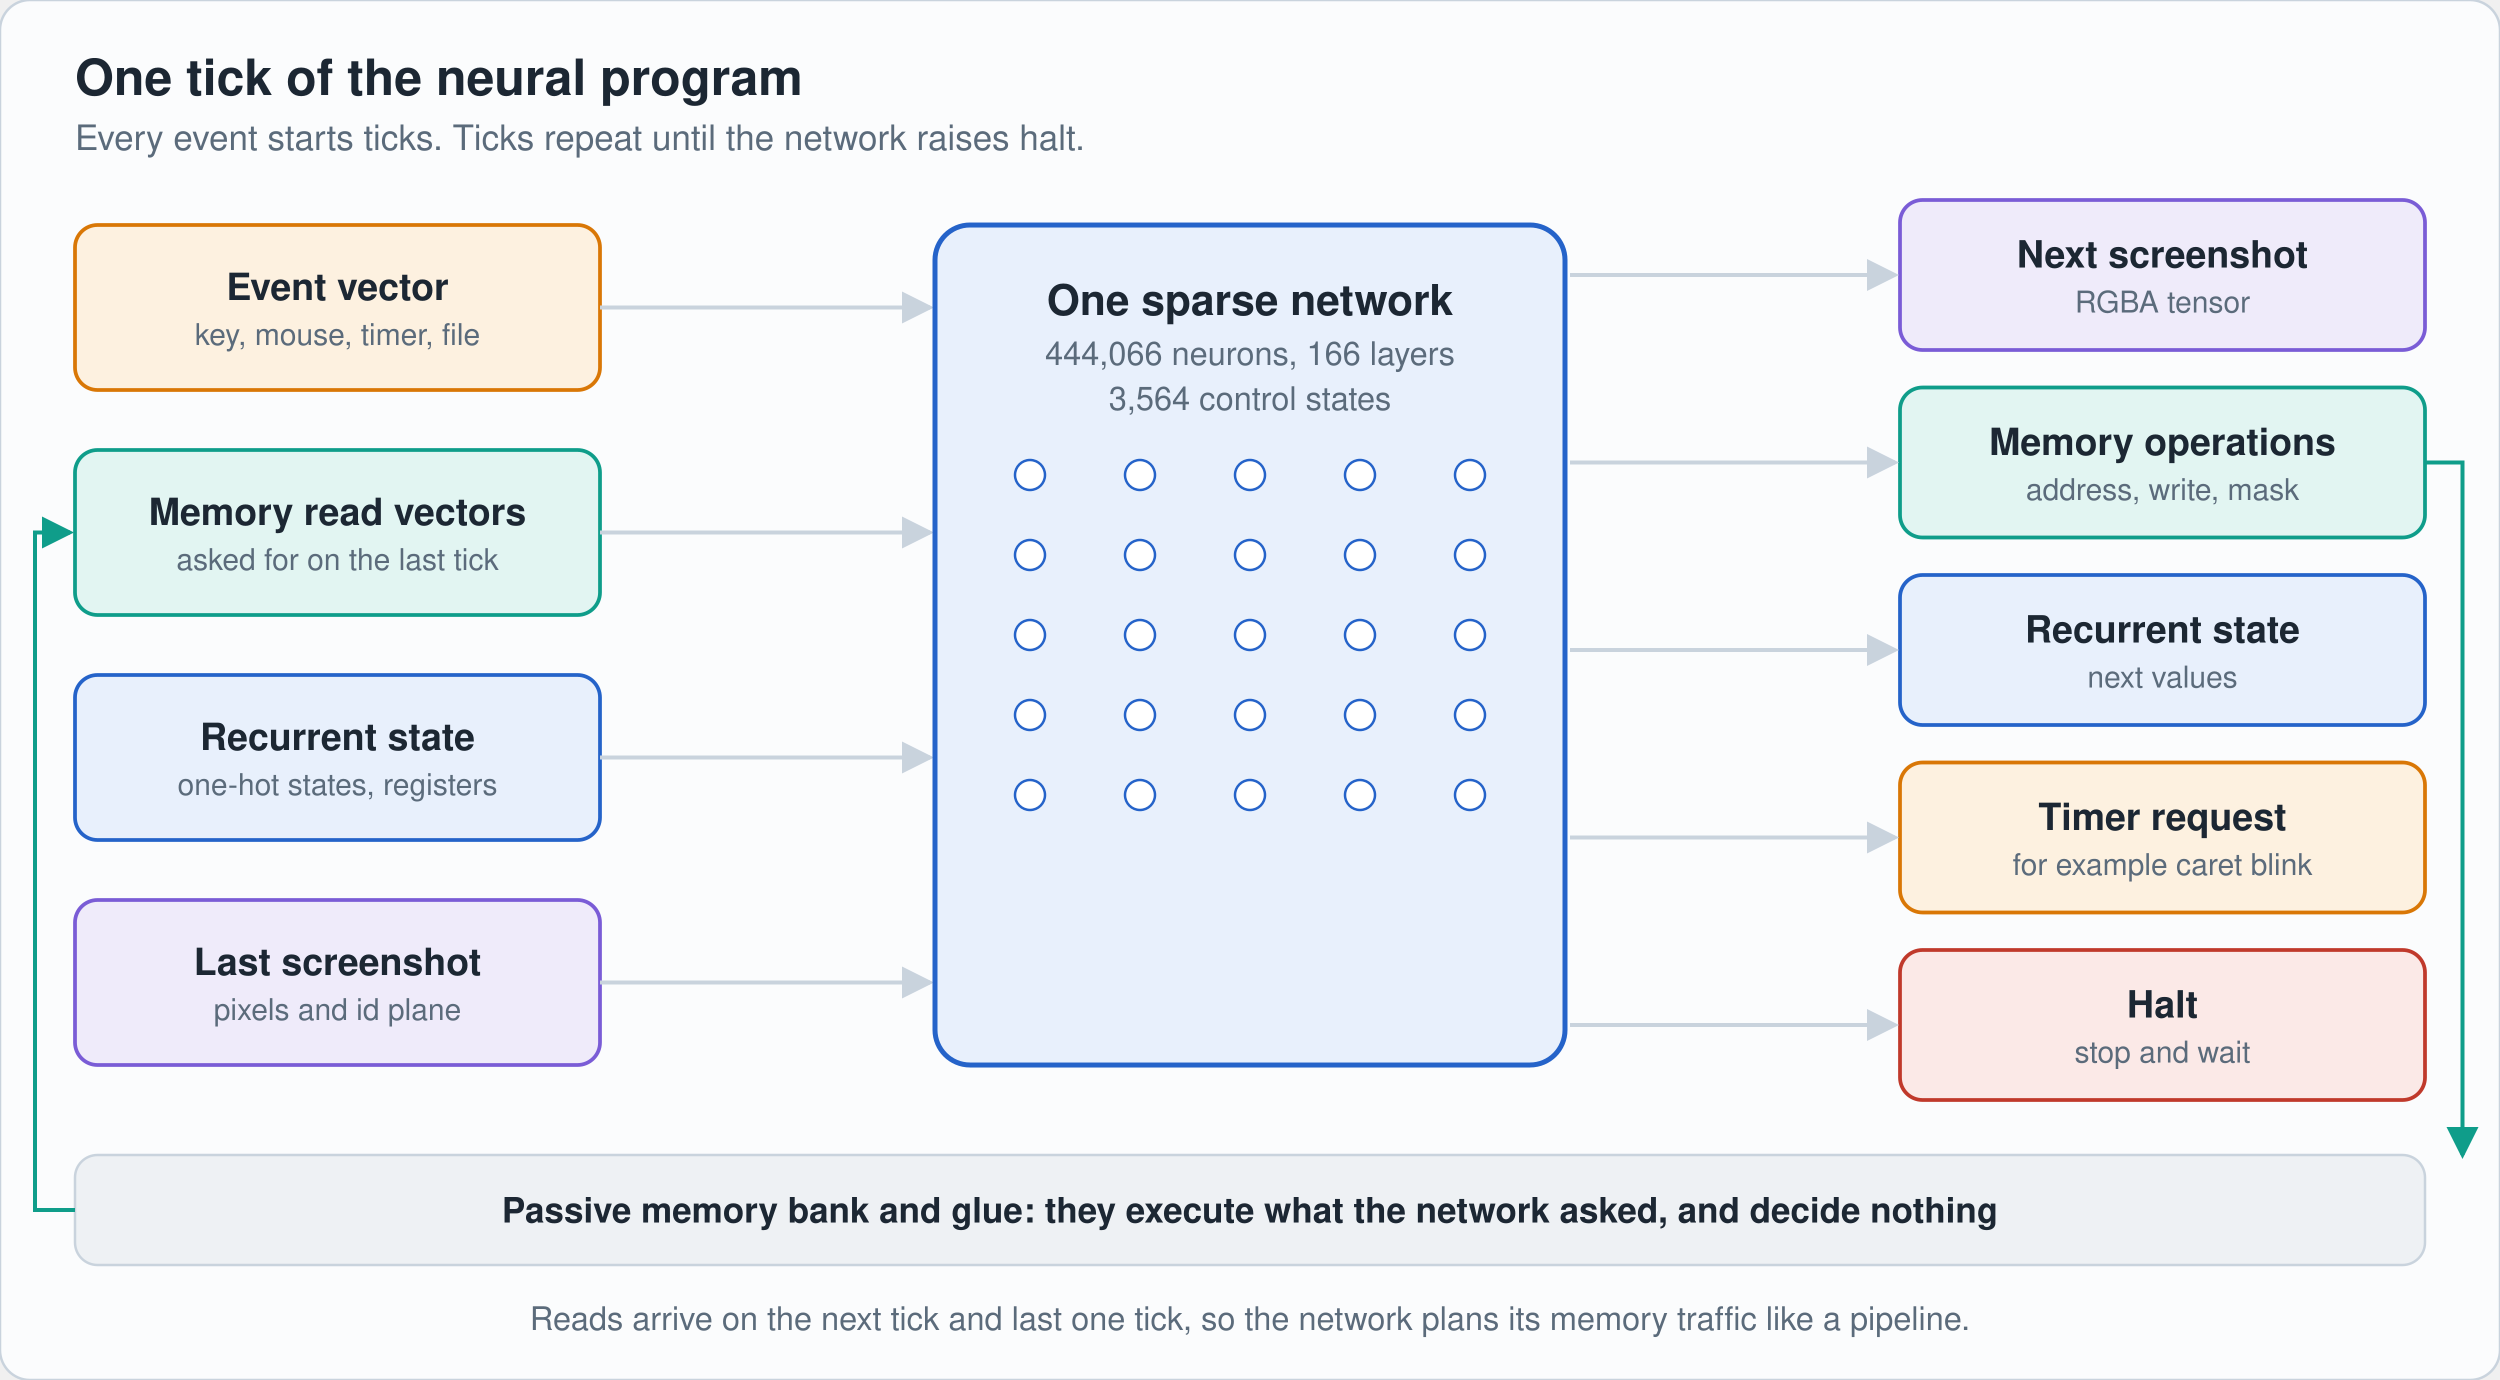
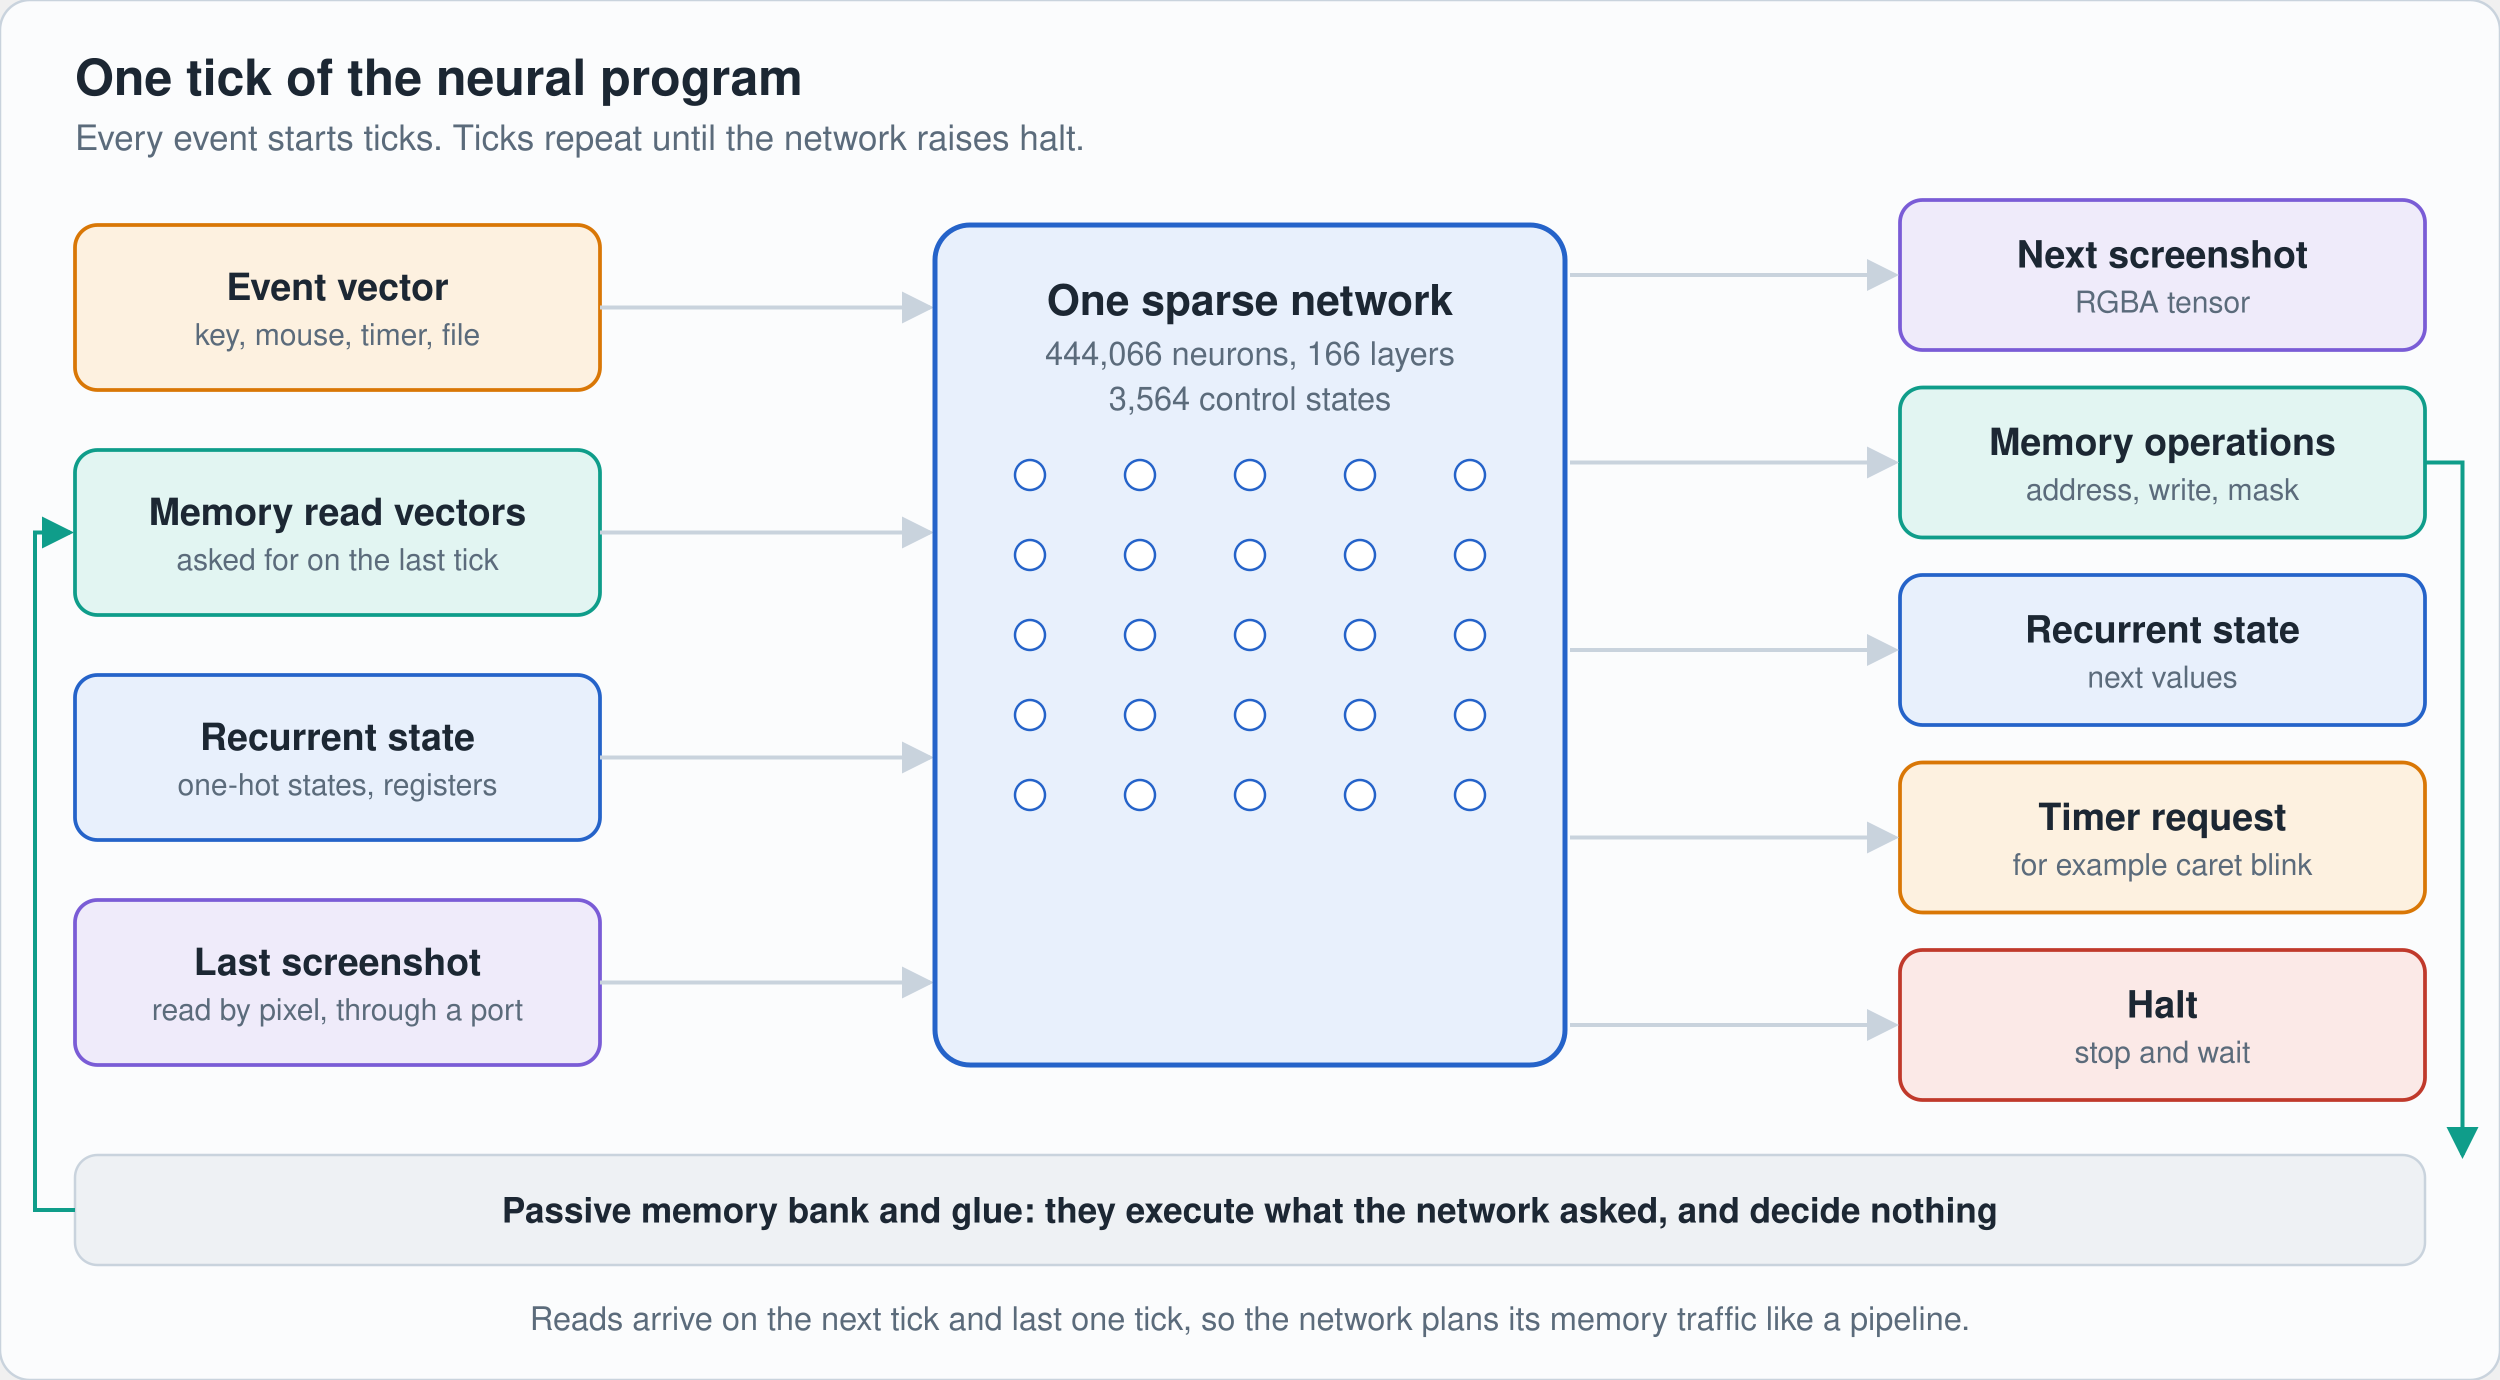
<svg xmlns="http://www.w3.org/2000/svg" viewBox="0 0 1000 552" width="1000" height="552" role="img" aria-label="One tick: event, memory reads, state and last screenshot flow through the network to the next screenshot, memory operations, state, timer and halt" font-family="-apple-system,'Segoe UI',Helvetica,Arial,sans-serif">
  <rect width="1000" height="552" rx="12" fill="#fbfcfd" stroke="#c9d3dd" />
  <defs>
    <marker id="ac9d3dd" markerWidth="8" markerHeight="8" refX="7" refY="4" orient="auto">
      <path d="M0 0L8 4L0 8z" fill="#c9d3dd" />
    </marker>
    <marker id="a0f9d8a" markerWidth="8" markerHeight="8" refX="7" refY="4" orient="auto">
      <path d="M0 0L8 4L0 8z" fill="#0f9d8a" />
    </marker>
    <marker id="a7a5cd6" markerWidth="8" markerHeight="8" refX="7" refY="4" orient="auto">
      <path d="M0 0L8 4L0 8z" fill="#7a5cd6" />
    </marker>
    <marker id="a5b6b7b" markerWidth="8" markerHeight="8" refX="7" refY="4" orient="auto">
      <path d="M0 0L8 4L0 8z" fill="#5b6b7b" />
    </marker>
  </defs>
  <text x="30" y="38" font-size="20" fill="#1c2733" text-anchor="start" font-weight="700">One tick of the neural program</text>
  <text x="30" y="60" font-size="14" fill="#5b6b7b" text-anchor="start" font-weight="400">Every event starts ticks. Ticks repeat until the network raises halt.</text>
  <rect x="30" y="90" width="210" height="66" rx="9" fill="#fdf1e0" stroke="#d97706" stroke-width="1.5" />
  <text x="135.0" y="120.0" font-size="15" fill="#1c2733" text-anchor="middle" font-weight="600">Event vector</text>
  <text x="135.0" y="138.0" font-size="12" fill="#5b6b7b" text-anchor="middle" font-weight="400">key, mouse, timer, file</text>
  <path d="M240 123H372" fill="none" stroke="#c9d3dd" stroke-width="1.6" marker-end="url(#ac9d3dd)" />
  <rect x="30" y="180" width="210" height="66" rx="9" fill="#e2f5f2" stroke="#0f9d8a" stroke-width="1.5" />
  <text x="135.0" y="210.0" font-size="15" fill="#1c2733" text-anchor="middle" font-weight="600">Memory read vectors</text>
  <text x="135.0" y="228.0" font-size="12" fill="#5b6b7b" text-anchor="middle" font-weight="400">asked for on the last tick</text>
  <path d="M240 213H372" fill="none" stroke="#c9d3dd" stroke-width="1.6" marker-end="url(#ac9d3dd)" />
  <rect x="30" y="270" width="210" height="66" rx="9" fill="#e8f0fc" stroke="#2563c9" stroke-width="1.5" />
  <text x="135.0" y="300.0" font-size="15" fill="#1c2733" text-anchor="middle" font-weight="600">Recurrent state</text>
  <text x="135.0" y="318.0" font-size="12" fill="#5b6b7b" text-anchor="middle" font-weight="400">one-hot states, registers</text>
  <path d="M240 303H372" fill="none" stroke="#c9d3dd" stroke-width="1.6" marker-end="url(#ac9d3dd)" />
  <rect x="30" y="360" width="210" height="66" rx="9" fill="#efebfa" stroke="#7a5cd6" stroke-width="1.5" />
  <text x="135.0" y="390.0" font-size="15" fill="#1c2733" text-anchor="middle" font-weight="600">Last screenshot</text>
-   <text x="135.0" y="408.0" font-size="12" fill="#5b6b7b" text-anchor="middle" font-weight="400">pixels and id plane</text>
+   <text x="135.0" y="408.0" font-size="12" fill="#5b6b7b" text-anchor="middle" font-weight="400">read by pixel, through a port</text>
  <path d="M240 393H372" fill="none" stroke="#c9d3dd" stroke-width="1.6" marker-end="url(#ac9d3dd)" />
  <rect x="760" y="80" width="210" height="60" rx="9" fill="#efebfa" stroke="#7a5cd6" stroke-width="1.5" />
  <text x="865.0" y="107.0" font-size="15" fill="#1c2733" text-anchor="middle" font-weight="600">Next screenshot</text>
  <text x="865.0" y="125.0" font-size="12" fill="#5b6b7b" text-anchor="middle" font-weight="400">RGBA tensor</text>
  <path d="M628 110H758" fill="none" stroke="#c9d3dd" stroke-width="1.6" marker-end="url(#ac9d3dd)" />
  <rect x="760" y="155" width="210" height="60" rx="9" fill="#e2f5f2" stroke="#0f9d8a" stroke-width="1.5" />
  <text x="865.0" y="182.0" font-size="15" fill="#1c2733" text-anchor="middle" font-weight="600">Memory operations</text>
  <text x="865.0" y="200.0" font-size="12" fill="#5b6b7b" text-anchor="middle" font-weight="400">address, write, mask</text>
  <path d="M628 185H758" fill="none" stroke="#c9d3dd" stroke-width="1.6" marker-end="url(#ac9d3dd)" />
  <rect x="760" y="230" width="210" height="60" rx="9" fill="#e8f0fc" stroke="#2563c9" stroke-width="1.5" />
  <text x="865.0" y="257.0" font-size="15" fill="#1c2733" text-anchor="middle" font-weight="600">Recurrent state</text>
  <text x="865.0" y="275.0" font-size="12" fill="#5b6b7b" text-anchor="middle" font-weight="400">next values</text>
  <path d="M628 260H758" fill="none" stroke="#c9d3dd" stroke-width="1.6" marker-end="url(#ac9d3dd)" />
  <rect x="760" y="305" width="210" height="60" rx="9" fill="#fdf1e0" stroke="#d97706" stroke-width="1.5" />
  <text x="865.0" y="332.0" font-size="15" fill="#1c2733" text-anchor="middle" font-weight="600">Timer request</text>
  <text x="865.0" y="350.0" font-size="12" fill="#5b6b7b" text-anchor="middle" font-weight="400">for example caret blink</text>
  <path d="M628 335H758" fill="none" stroke="#c9d3dd" stroke-width="1.6" marker-end="url(#ac9d3dd)" />
  <rect x="760" y="380" width="210" height="60" rx="9" fill="#fbe9e7" stroke="#c0392b" stroke-width="1.5" />
  <text x="865.0" y="407.0" font-size="15" fill="#1c2733" text-anchor="middle" font-weight="600">Halt</text>
  <text x="865.0" y="425.0" font-size="12" fill="#5b6b7b" text-anchor="middle" font-weight="400">stop and wait</text>
  <path d="M628 410H758" fill="none" stroke="#c9d3dd" stroke-width="1.6" marker-end="url(#ac9d3dd)" />
  <rect x="374" y="90" width="252" height="336" rx="14" fill="#e8f0fc" stroke="#2563c9" stroke-width="2" />
  <rect x="374" y="90" width="252" height="336" rx="9" fill="#2563c9" opacity="0">
    <animate attributeName="opacity" dur="8s" repeatCount="indefinite" keyTimes="0;0.138;0.231;0.325;1" values="0;0;.28;0;0" />
  </rect>
  <circle cx="412" cy="190" r="6" fill="#ffffff" stroke="#2563c9">
    <animate attributeName="fill" dur="8s" repeatCount="indefinite" keyTimes="0;0.138;0.156;0.181;1" values="#ffffff;#ffffff;#ffffff;#ffffff;#ffffff" />
  </circle>
  <circle cx="412" cy="222" r="6" fill="#ffffff" stroke="#2563c9">
    <animate attributeName="fill" dur="8s" repeatCount="indefinite" keyTimes="0;0.138;0.156;0.181;1" values="#ffffff;#ffffff;#2563c9;#ffffff;#ffffff" />
  </circle>
  <circle cx="412" cy="254" r="6" fill="#ffffff" stroke="#2563c9">
    <animate attributeName="fill" dur="8s" repeatCount="indefinite" keyTimes="0;0.138;0.156;0.181;1" values="#ffffff;#ffffff;#ffffff;#ffffff;#ffffff" />
  </circle>
  <circle cx="412" cy="286" r="6" fill="#ffffff" stroke="#2563c9">
    <animate attributeName="fill" dur="8s" repeatCount="indefinite" keyTimes="0;0.138;0.156;0.181;1" values="#ffffff;#ffffff;#2563c9;#ffffff;#ffffff" />
  </circle>
  <circle cx="412" cy="318" r="6" fill="#ffffff" stroke="#2563c9">
    <animate attributeName="fill" dur="8s" repeatCount="indefinite" keyTimes="0;0.138;0.156;0.181;1" values="#ffffff;#ffffff;#ffffff;#ffffff;#ffffff" />
  </circle>
  <circle cx="456" cy="190" r="6" fill="#ffffff" stroke="#2563c9">
    <animate attributeName="fill" dur="8s" repeatCount="indefinite" keyTimes="0;0.173;0.191;0.216;1" values="#ffffff;#ffffff;#ffffff;#ffffff;#ffffff" />
  </circle>
  <circle cx="456" cy="222" r="6" fill="#ffffff" stroke="#2563c9">
    <animate attributeName="fill" dur="8s" repeatCount="indefinite" keyTimes="0;0.173;0.191;0.216;1" values="#ffffff;#ffffff;#2563c9;#ffffff;#ffffff" />
  </circle>
  <circle cx="456" cy="254" r="6" fill="#ffffff" stroke="#2563c9">
    <animate attributeName="fill" dur="8s" repeatCount="indefinite" keyTimes="0;0.173;0.191;0.216;1" values="#ffffff;#ffffff;#ffffff;#ffffff;#ffffff" />
  </circle>
  <circle cx="456" cy="286" r="6" fill="#ffffff" stroke="#2563c9">
    <animate attributeName="fill" dur="8s" repeatCount="indefinite" keyTimes="0;0.173;0.191;0.216;1" values="#ffffff;#ffffff;#2563c9;#ffffff;#ffffff" />
  </circle>
  <circle cx="456" cy="318" r="6" fill="#ffffff" stroke="#2563c9">
    <animate attributeName="fill" dur="8s" repeatCount="indefinite" keyTimes="0;0.173;0.191;0.216;1" values="#ffffff;#ffffff;#ffffff;#ffffff;#ffffff" />
  </circle>
  <circle cx="500" cy="190" r="6" fill="#ffffff" stroke="#2563c9">
    <animate attributeName="fill" dur="8s" repeatCount="indefinite" keyTimes="0;0.208;0.226;0.251;1" values="#ffffff;#ffffff;#2563c9;#ffffff;#ffffff" />
  </circle>
  <circle cx="500" cy="222" r="6" fill="#ffffff" stroke="#2563c9">
    <animate attributeName="fill" dur="8s" repeatCount="indefinite" keyTimes="0;0.208;0.226;0.251;1" values="#ffffff;#ffffff;#2563c9;#ffffff;#ffffff" />
  </circle>
  <circle cx="500" cy="254" r="6" fill="#ffffff" stroke="#2563c9">
    <animate attributeName="fill" dur="8s" repeatCount="indefinite" keyTimes="0;0.208;0.226;0.251;1" values="#ffffff;#ffffff;#ffffff;#ffffff;#ffffff" />
  </circle>
  <circle cx="500" cy="286" r="6" fill="#ffffff" stroke="#2563c9">
    <animate attributeName="fill" dur="8s" repeatCount="indefinite" keyTimes="0;0.208;0.226;0.251;1" values="#ffffff;#ffffff;#ffffff;#ffffff;#ffffff" />
  </circle>
  <circle cx="500" cy="318" r="6" fill="#ffffff" stroke="#2563c9">
    <animate attributeName="fill" dur="8s" repeatCount="indefinite" keyTimes="0;0.208;0.226;0.251;1" values="#ffffff;#ffffff;#2563c9;#ffffff;#ffffff" />
  </circle>
  <circle cx="544" cy="190" r="6" fill="#ffffff" stroke="#2563c9">
    <animate attributeName="fill" dur="8s" repeatCount="indefinite" keyTimes="0;0.243;0.261;0.286;1" values="#ffffff;#ffffff;#2563c9;#ffffff;#ffffff" />
  </circle>
  <circle cx="544" cy="222" r="6" fill="#ffffff" stroke="#2563c9">
    <animate attributeName="fill" dur="8s" repeatCount="indefinite" keyTimes="0;0.243;0.261;0.286;1" values="#ffffff;#ffffff;#ffffff;#ffffff;#ffffff" />
  </circle>
  <circle cx="544" cy="254" r="6" fill="#ffffff" stroke="#2563c9">
    <animate attributeName="fill" dur="8s" repeatCount="indefinite" keyTimes="0;0.243;0.261;0.286;1" values="#ffffff;#ffffff;#ffffff;#ffffff;#ffffff" />
  </circle>
  <circle cx="544" cy="286" r="6" fill="#ffffff" stroke="#2563c9">
    <animate attributeName="fill" dur="8s" repeatCount="indefinite" keyTimes="0;0.243;0.261;0.286;1" values="#ffffff;#ffffff;#ffffff;#ffffff;#ffffff" />
  </circle>
  <circle cx="544" cy="318" r="6" fill="#ffffff" stroke="#2563c9">
    <animate attributeName="fill" dur="8s" repeatCount="indefinite" keyTimes="0;0.243;0.261;0.286;1" values="#ffffff;#ffffff;#ffffff;#ffffff;#ffffff" />
  </circle>
  <circle cx="588" cy="190" r="6" fill="#ffffff" stroke="#2563c9">
    <animate attributeName="fill" dur="8s" repeatCount="indefinite" keyTimes="0;0.278;0.296;0.321;1" values="#ffffff;#ffffff;#ffffff;#ffffff;#ffffff" />
  </circle>
  <circle cx="588" cy="222" r="6" fill="#ffffff" stroke="#2563c9">
    <animate attributeName="fill" dur="8s" repeatCount="indefinite" keyTimes="0;0.278;0.296;0.321;1" values="#ffffff;#ffffff;#2563c9;#ffffff;#ffffff" />
  </circle>
  <circle cx="588" cy="254" r="6" fill="#ffffff" stroke="#2563c9">
    <animate attributeName="fill" dur="8s" repeatCount="indefinite" keyTimes="0;0.278;0.296;0.321;1" values="#ffffff;#ffffff;#ffffff;#ffffff;#ffffff" />
  </circle>
  <circle cx="588" cy="286" r="6" fill="#ffffff" stroke="#2563c9">
    <animate attributeName="fill" dur="8s" repeatCount="indefinite" keyTimes="0;0.278;0.296;0.321;1" values="#ffffff;#ffffff;#2563c9;#ffffff;#ffffff" />
  </circle>
  <circle cx="588" cy="318" r="6" fill="#ffffff" stroke="#2563c9">
    <animate attributeName="fill" dur="8s" repeatCount="indefinite" keyTimes="0;0.278;0.296;0.321;1" values="#ffffff;#ffffff;#2563c9;#ffffff;#ffffff" />
  </circle>
  <text x="500" y="126" font-size="17" fill="#1c2733" text-anchor="middle" font-weight="700">One sparse network</text>
  <text x="500" y="146" font-size="13" fill="#5b6b7b" text-anchor="middle" font-weight="400">444,066 neurons, 166 layers</text>
  <text x="500" y="164" font-size="13" fill="#5b6b7b" text-anchor="middle" font-weight="400">3,564 control states</text>
  <circle r="6" fill="#d97706" opacity="0">
    <animateMotion path="M240 123H372" dur="8s" repeatCount="indefinite" calcMode="linear" keyPoints="0;0;1;1" keyTimes="0;0.013;0.125;1" />
    <animate attributeName="opacity" dur="8s" repeatCount="indefinite" keyTimes="0;0.013;0.013;0.125;0.126;1" values="0;0;1;1;0;0" />
  </circle>
  <circle r="6" fill="#0f9d8a" opacity="0">
    <animateMotion path="M240 213H372" dur="8s" repeatCount="indefinite" calcMode="linear" keyPoints="0;0;1;1" keyTimes="0;0.028;0.14;1" />
    <animate attributeName="opacity" dur="8s" repeatCount="indefinite" keyTimes="0;0.028;0.029;0.14;0.141;1" values="0;0;1;1;0;0" />
  </circle>
  <circle r="6" fill="#2563c9" opacity="0">
    <animateMotion path="M240 303H372" dur="8s" repeatCount="indefinite" calcMode="linear" keyPoints="0;0;1;1" keyTimes="0;0.043;0.155;1" />
    <animate attributeName="opacity" dur="8s" repeatCount="indefinite" keyTimes="0;0.043;0.043;0.155;0.156;1" values="0;0;1;1;0;0" />
  </circle>
  <circle r="6" fill="#7a5cd6" opacity="0">
    <animateMotion path="M240 393H372" dur="8s" repeatCount="indefinite" calcMode="linear" keyPoints="0;0;1;1" keyTimes="0;0.058;0.17;1" />
    <animate attributeName="opacity" dur="8s" repeatCount="indefinite" keyTimes="0;0.058;0.059;0.17;0.171;1" values="0;0;1;1;0;0" />
  </circle>
  <circle r="6" fill="#7a5cd6" opacity="0">
    <animateMotion path="M628 110H758" dur="8s" repeatCount="indefinite" calcMode="linear" keyPoints="0;0;1;1" keyTimes="0;0.338;0.438;1" />
    <animate attributeName="opacity" dur="8s" repeatCount="indefinite" keyTimes="0;0.338;0.339;0.438;0.439;1" values="0;0;1;1;0;0" />
  </circle>
  <circle r="6" fill="#0f9d8a" opacity="0">
    <animateMotion path="M628 185H758" dur="8s" repeatCount="indefinite" calcMode="linear" keyPoints="0;0;1;1" keyTimes="0;0.35;0.45;1" />
    <animate attributeName="opacity" dur="8s" repeatCount="indefinite" keyTimes="0;0.35;0.351;0.45;0.451;1" values="0;0;1;1;0;0" />
  </circle>
  <circle r="6" fill="#2563c9" opacity="0">
    <animateMotion path="M628 260H758" dur="8s" repeatCount="indefinite" calcMode="linear" keyPoints="0;0;1;1" keyTimes="0;0.362;0.463;1" />
    <animate attributeName="opacity" dur="8s" repeatCount="indefinite" keyTimes="0;0.362;0.363;0.463;0.464;1" values="0;0;1;1;0;0" />
  </circle>
  <circle r="6" fill="#d97706" opacity="0">
    <animateMotion path="M628 335H758" dur="8s" repeatCount="indefinite" calcMode="linear" keyPoints="0;0;1;1" keyTimes="0;0.375;0.475;1" />
    <animate attributeName="opacity" dur="8s" repeatCount="indefinite" keyTimes="0;0.375;0.376;0.475;0.476;1" values="0;0;1;1;0;0" />
  </circle>
  <circle r="6" fill="#c0392b" opacity="0">
    <animateMotion path="M628 410H758" dur="8s" repeatCount="indefinite" calcMode="linear" keyPoints="0;0;1;1" keyTimes="0;0.388;0.487;1" />
    <animate attributeName="opacity" dur="8s" repeatCount="indefinite" keyTimes="0;0.388;0.389;0.487;0.488;1" values="0;0;1;1;0;0" />
  </circle>
  <rect x="30" y="462" width="940" height="44" rx="9" fill="#eef1f4" stroke="#c9d3dd" />
  <text x="500" y="489" font-size="14" fill="#1c2733" text-anchor="middle" font-weight="600">Passive memory bank and glue: they execute what the network asked, and decide nothing</text>
  <path d="M970 185H985V462" fill="none" stroke="#0f9d8a" stroke-width="1.6" marker-end="url(#a0f9d8a)" />
  <path d="M30 484H14V213H28" fill="none" stroke="#0f9d8a" stroke-width="1.6" marker-end="url(#a0f9d8a)" />
  <circle r="5" fill="#0f9d8a" opacity="0">
    <animateMotion path="M970 185H985V462" dur="8s" repeatCount="indefinite" calcMode="linear" keyPoints="0;0;1;1" keyTimes="0;0.45;0.562;1" />
    <animate attributeName="opacity" dur="8s" repeatCount="indefinite" keyTimes="0;0.45;0.451;0.562;0.564;1" values="0;0;1;1;0;0" />
  </circle>
  <circle r="5" fill="#0f9d8a" opacity="0">
    <animateMotion path="M30 484H14V213H28" dur="8s" repeatCount="indefinite" calcMode="linear" keyPoints="0;0;1;1" keyTimes="0;0.688;0.85;1" />
    <animate attributeName="opacity" dur="8s" repeatCount="indefinite" keyTimes="0;0.688;0.689;0.85;0.851;1" values="0;0;1;1;0;0" />
  </circle>
  <text x="500" y="532" font-size="13" fill="#5b6b7b" text-anchor="middle" font-weight="400">Reads arrive on the next tick and last one tick, so the network plans its memory traffic like a pipeline.</text>
</svg>
